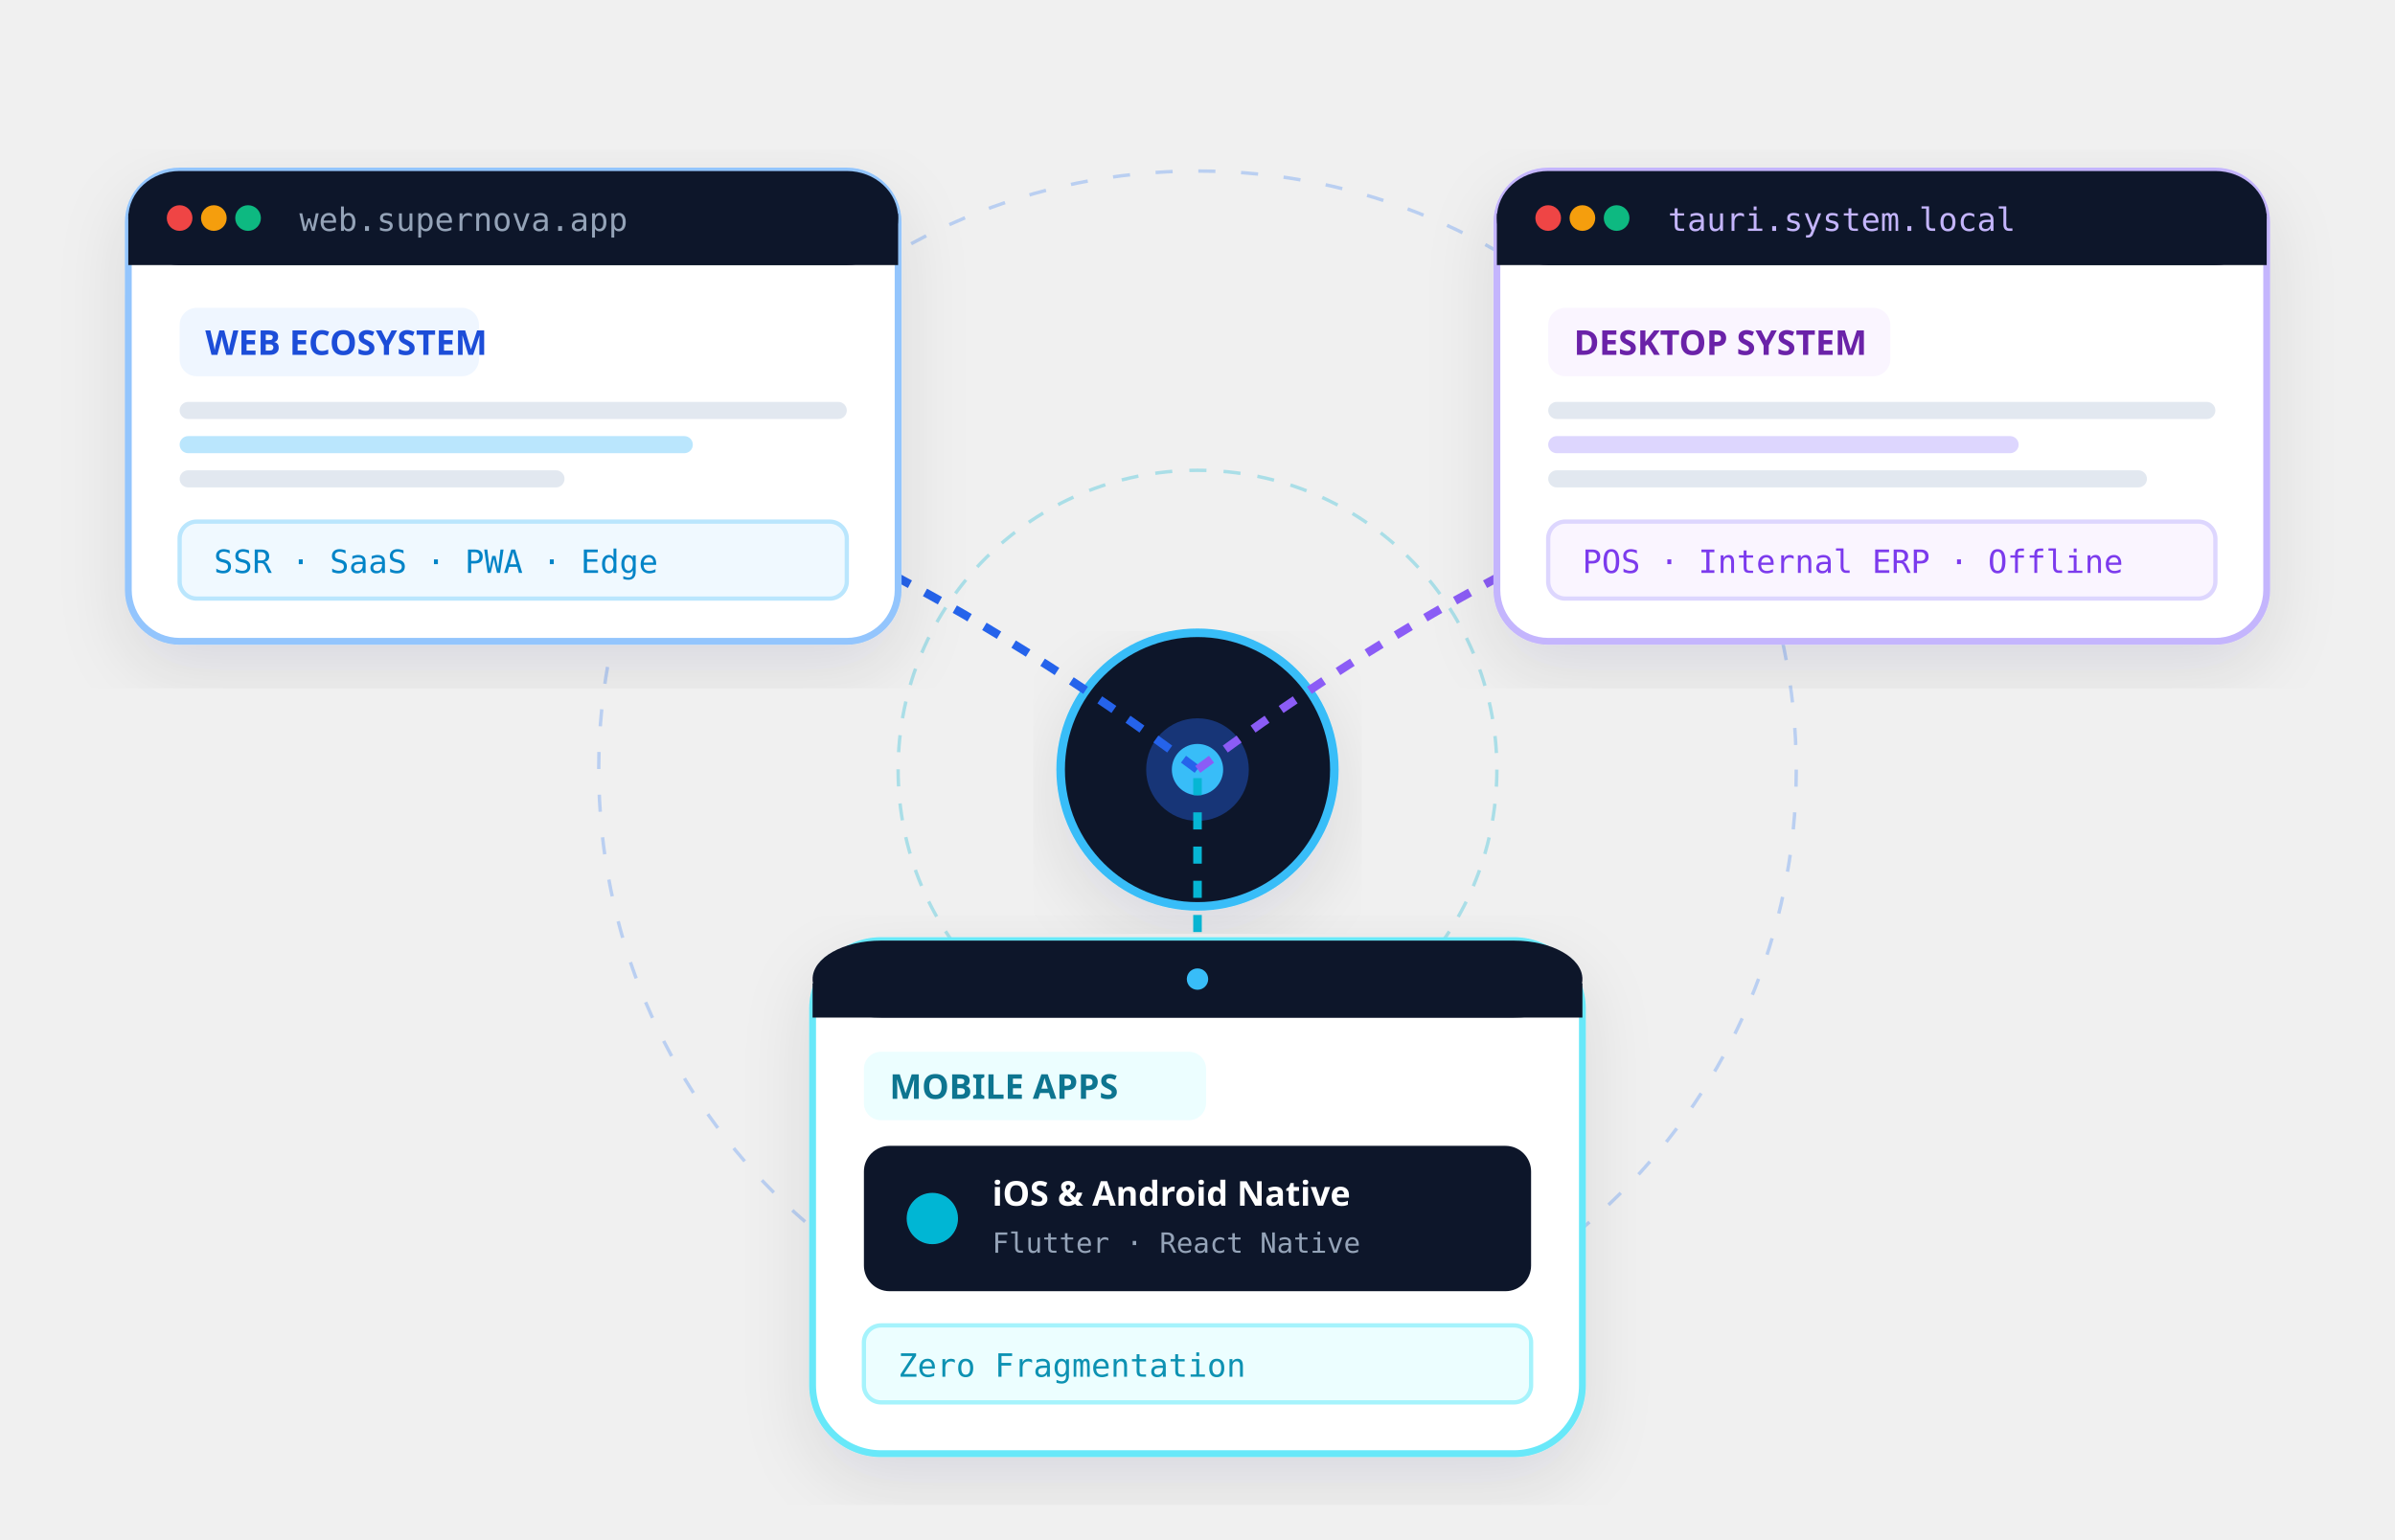
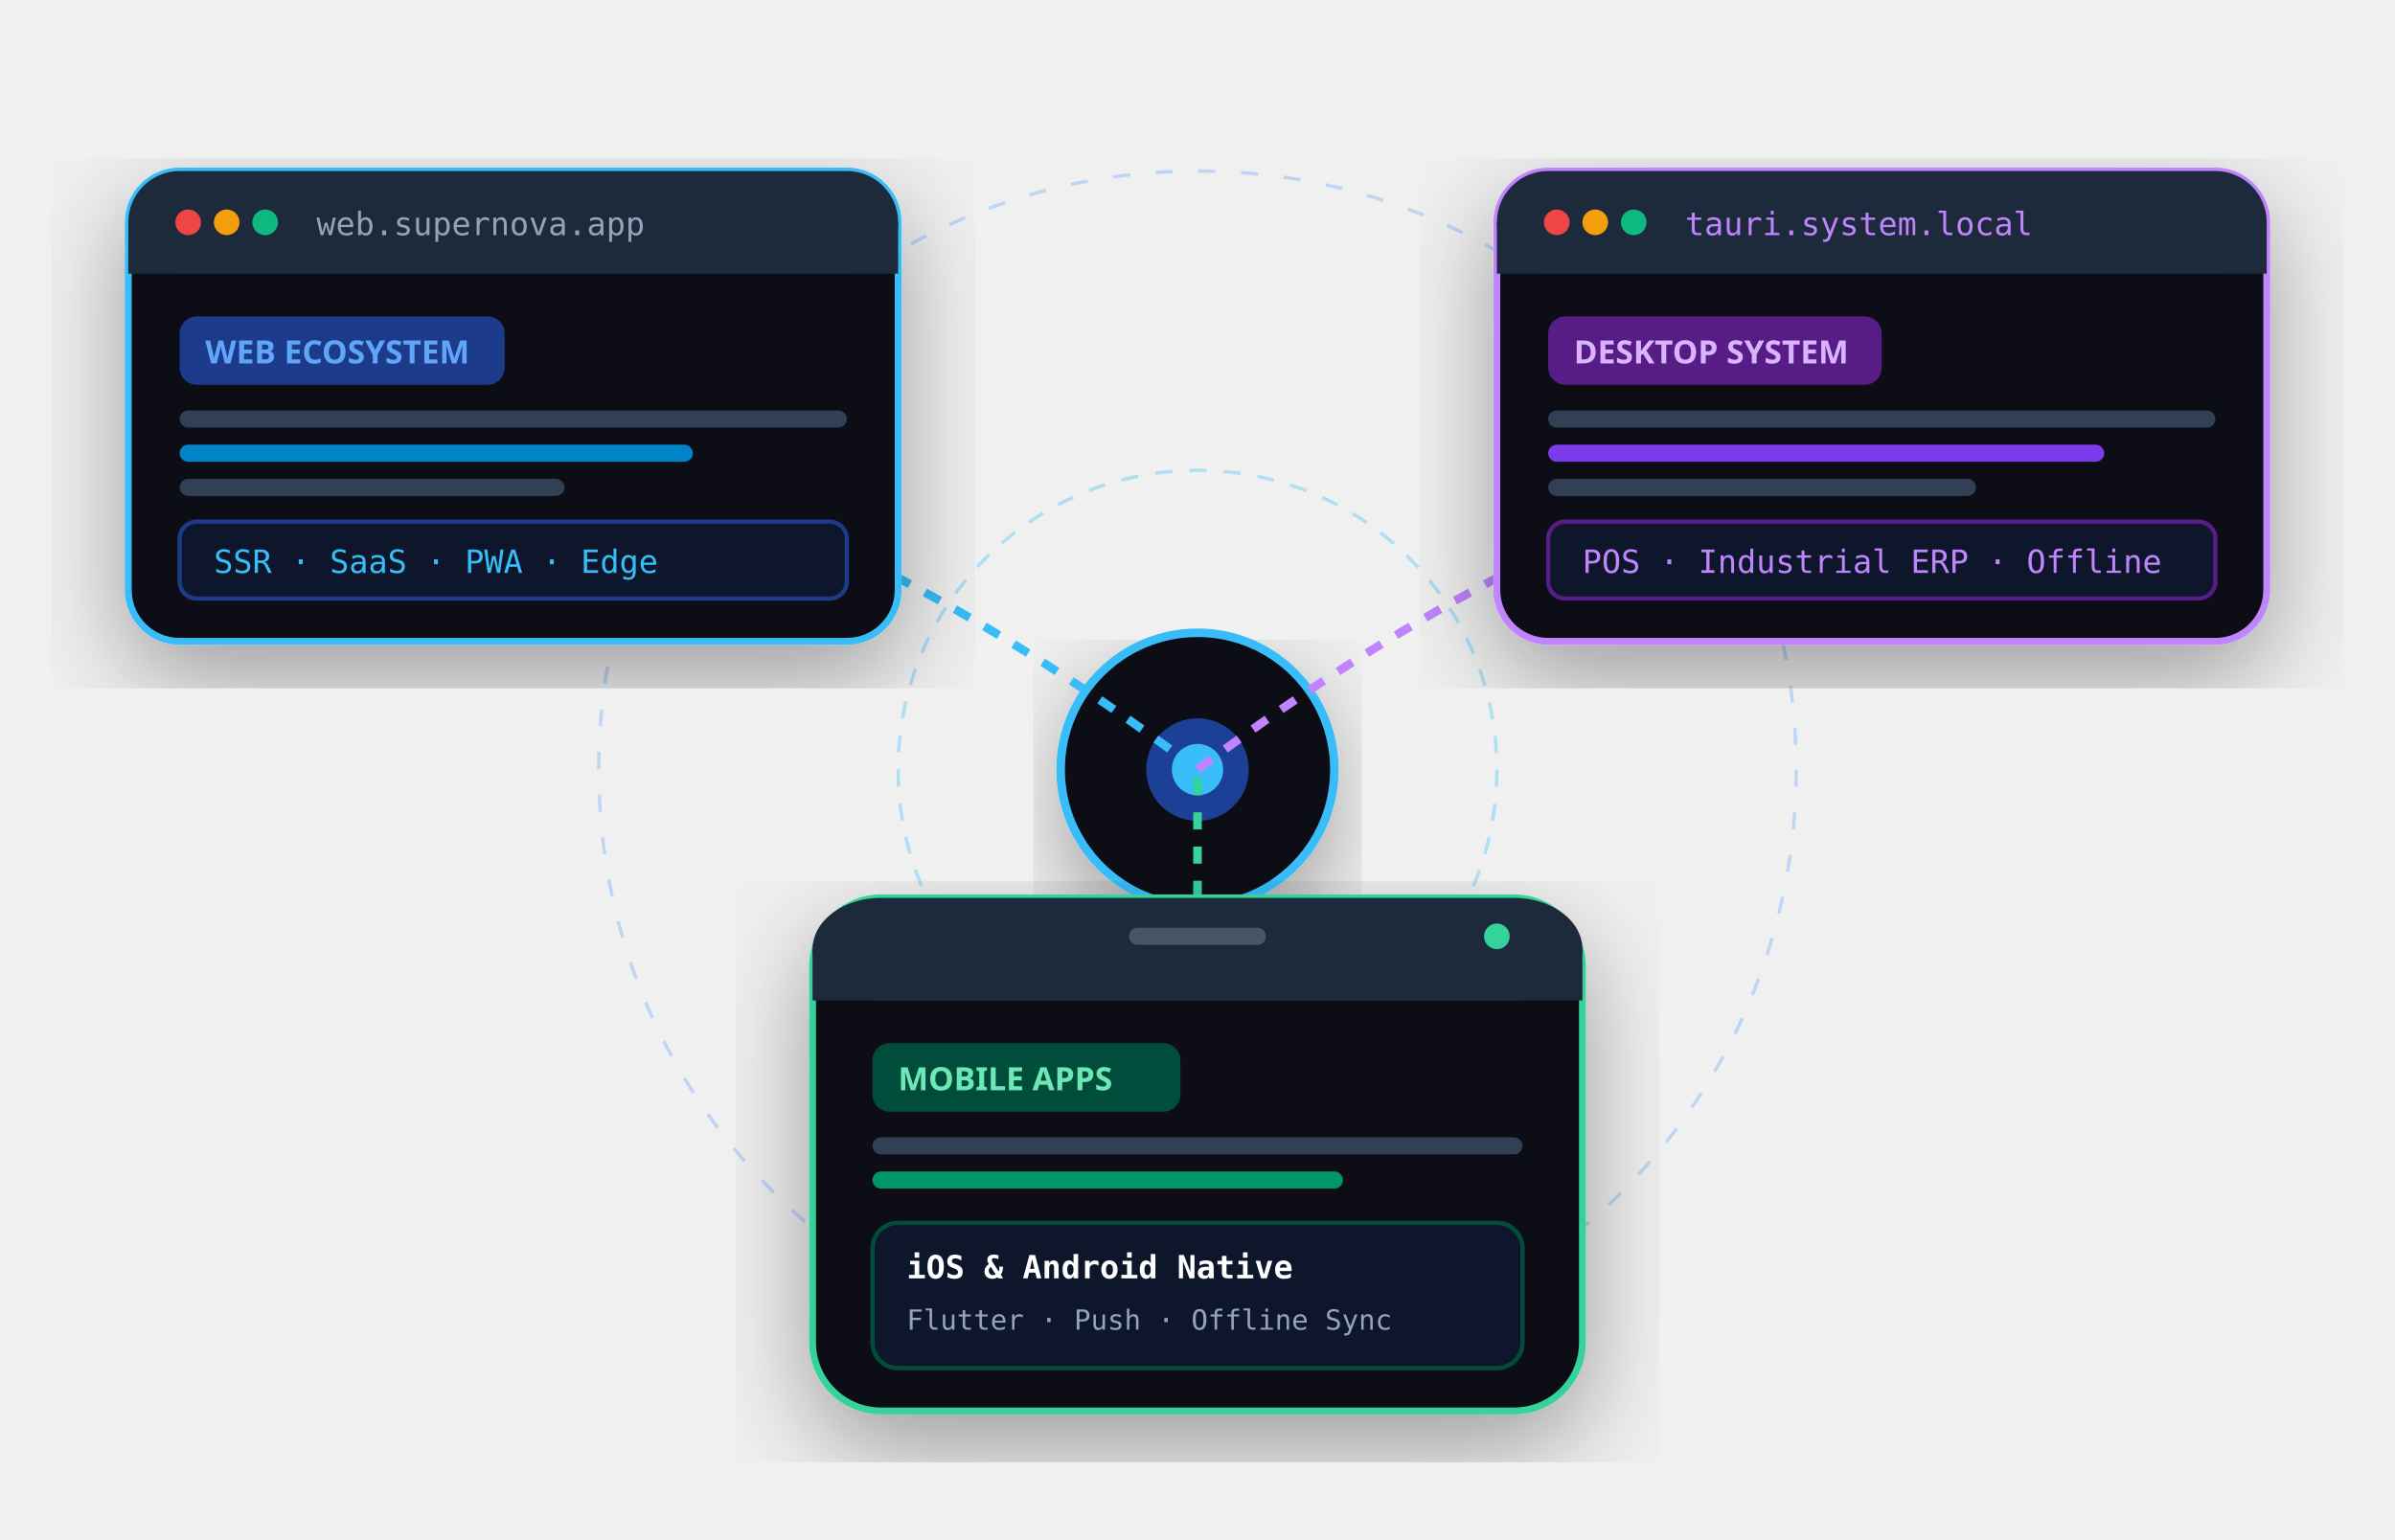
<svg xmlns="http://www.w3.org/2000/svg" viewBox="0 0 560 360" role="img" aria-labelledby="servicesTitle" preserveAspectRatio="xMidYMid meet">
  <defs>
    <linearGradient id="srvPillGrad" x1="0%" y1="0%" x2="100%" y2="100%">
      <stop offset="0%" stop-color="#2563eb" />
      <stop offset="100%" stop-color="#06b6d4" />
    </linearGradient>
    <filter id="srvShadow" x="-10%" y="-10%" width="120%" height="120%">
-       <feDropShadow dx="0" dy="6" stdDeviation="8" flood-color="#0f172a" flood-opacity="0.10" />
+       <feDropShadow dx="0" dy="8" stdDeviation="12" flood-color="#000000" flood-opacity="0.35" />
    </filter>
  </defs>
-   <g opacity="0.3" stroke="#94a3b8" stroke-width="0.8">
-     <circle cx="280" cy="180" r="140" fill="none" stroke="#3b82f6" stroke-dasharray="4 6" />
-     <circle cx="280" cy="180" r="70" fill="none" stroke="#06b6d4" stroke-dasharray="4 4" />
+   <g opacity="0.35" stroke="#60a5fa" stroke-width="0.8">
+     <circle cx="280" cy="180" r="140" fill="none" stroke="#60a5fa" stroke-dasharray="4 6" />
+     <circle cx="280" cy="180" r="70" fill="none" stroke="#38bdf8" stroke-dasharray="4 4" />
  </g>
-   <circle cx="280" cy="180" r="32" fill="#0f172a" stroke="#38bdf8" stroke-width="2" filter="url(#srvShadow)" />
-   <circle cx="280" cy="180" r="12" fill="#2563eb" opacity="0.4" />
+   <circle cx="280" cy="180" r="32" fill="#090d16" stroke="#38bdf8" stroke-width="2" filter="url(#srvShadow)" />
+   <circle cx="280" cy="180" r="12" fill="#2563eb" opacity="0.6" />
  <circle cx="280" cy="180" r="6" fill="#38bdf8" />
-   <path d="M 120 100 Q 200 120 280 180" fill="none" stroke="#2563eb" stroke-width="2" stroke-dasharray="4 4" />
-   <path d="M 440 100 Q 360 120 280 180" fill="none" stroke="#8b5cf6" stroke-width="2" stroke-dasharray="4 4" />
-   <path d="M 280 290 L 280 180" fill="none" stroke="#06b6d4" stroke-width="2" stroke-dasharray="4 4" />
+   <path d="M 120 100 Q 200 120 280 180" fill="none" stroke="#38bdf8" stroke-width="2" stroke-dasharray="4 4" />
+   <path d="M 440 100 Q 360 120 280 180" fill="none" stroke="#c084fc" stroke-width="2" stroke-dasharray="4 4" />
+   <path d="M 280 290 L 280 180" fill="none" stroke="#34d399" stroke-width="2" stroke-dasharray="4 4" />
  <g transform="translate(30, 40)" filter="url(#srvShadow)">
-     <rect width="180" height="110" rx="12" fill="#ffffff" stroke="#93c5fd" stroke-width="1.6" />
-     <rect width="180" height="22" rx="12" fill="#0f172a" />
-     <rect y="10" width="180" height="12" fill="#0f172a" />
-     <circle cx="12" cy="11" r="3" fill="#ef4444" />
-     <circle cx="20" cy="11" r="3" fill="#f59e0b" />
-     <circle cx="28" cy="11" r="3" fill="#10b981" />
-     <text x="40" y="14" font-family="ui-monospace, monospace" font-size="7.5" fill="#94a3b8">web.supernova.app</text>
-     <g transform="translate(12, 32)">
-       <rect width="70" height="16" rx="4" fill="#eff6ff" />
-       <text x="6" y="11" font-family="system-ui, sans-serif" font-size="8" font-weight="bold" fill="#1d4ed8">WEB ECOSYSTEM</text>
-       <rect y="22" width="156" height="4" rx="2" fill="#e2e8f0" />
-       <rect y="30" width="120" height="4" rx="2" fill="#bae6fd" />
-       <rect y="38" width="90" height="4" rx="2" fill="#e2e8f0" />
-       <rect y="50" width="156" height="18" rx="4" fill="#f0f9ff" stroke="#bae6fd" />
-       <text x="8" y="62" font-family="ui-monospace, monospace" font-size="7.5" fill="#0284c7">SSR · SaaS · PWA · Edge</text>
+     <rect width="180" height="110" rx="12" fill="#090d16" stroke="#38bdf8" stroke-width="1.6" />
+     <rect width="180" height="24" rx="12" fill="#1e293b" />
+     <rect y="12" width="180" height="12" fill="#1e293b" />
+     <circle cx="14" cy="12" r="3" fill="#ef4444" />
+     <circle cx="23" cy="12" r="3" fill="#f59e0b" />
+     <circle cx="32" cy="12" r="3" fill="#10b981" />
+     <text x="44" y="15" font-family="ui-monospace, monospace" font-size="7.5" fill="#94a3b8">web.supernova.app</text>
+     <g transform="translate(12, 34)">
+       <rect width="76" height="16" rx="4" fill="#1e3a8a" />
+       <text x="6" y="11" font-family="system-ui, sans-serif" font-size="7.5" font-weight="bold" fill="#60a5fa">WEB ECOSYSTEM</text>
+       <rect y="22" width="156" height="4" rx="2" fill="#334155" />
+       <rect y="30" width="120" height="4" rx="2" fill="#0284c7" />
+       <rect y="38" width="90" height="4" rx="2" fill="#334155" />
+       <rect y="48" width="156" height="18" rx="4" fill="#0f172a" stroke="#1e3a8a" />
+       <text x="8" y="60" font-family="ui-monospace, monospace" font-size="7.5" fill="#38bdf8">SSR · SaaS · PWA · Edge</text>
    </g>
  </g>
  <g transform="translate(350, 40)" filter="url(#srvShadow)">
-     <rect width="180" height="110" rx="12" fill="#ffffff" stroke="#c4b5fd" stroke-width="1.6" />
-     <rect width="180" height="22" rx="12" fill="#0f172a" />
-     <rect y="10" width="180" height="12" fill="#0f172a" />
-     <circle cx="12" cy="11" r="3" fill="#ef4444" />
-     <circle cx="20" cy="11" r="3" fill="#f59e0b" />
-     <circle cx="28" cy="11" r="3" fill="#10b981" />
-     <text x="40" y="14" font-family="ui-monospace, monospace" font-size="7.5" fill="#c4b5fd">tauri.system.local</text>
-     <g transform="translate(12, 32)">
-       <rect width="80" height="16" rx="4" fill="#faf5ff" />
-       <text x="6" y="11" font-family="system-ui, sans-serif" font-size="8" font-weight="bold" fill="#6b21a8">DESKTOP SYSTEM</text>
-       <rect y="22" width="156" height="4" rx="2" fill="#e2e8f0" />
-       <rect y="30" width="110" height="4" rx="2" fill="#ddd6fe" />
-       <rect y="38" width="140" height="4" rx="2" fill="#e2e8f0" />
-       <rect y="50" width="156" height="18" rx="4" fill="#faf5ff" stroke="#ddd6fe" />
-       <text x="8" y="62" font-family="ui-monospace, monospace" font-size="7.5" fill="#7c3aed">POS · Internal ERP · Offline</text>
+     <rect width="180" height="110" rx="12" fill="#090d16" stroke="#c084fc" stroke-width="1.6" />
+     <rect width="180" height="24" rx="12" fill="#1e293b" />
+     <rect y="12" width="180" height="12" fill="#1e293b" />
+     <circle cx="14" cy="12" r="3" fill="#ef4444" />
+     <circle cx="23" cy="12" r="3" fill="#f59e0b" />
+     <circle cx="32" cy="12" r="3" fill="#10b981" />
+     <text x="44" y="15" font-family="ui-monospace, monospace" font-size="7.5" fill="#c084fc">tauri.system.local</text>
+     <g transform="translate(12, 34)">
+       <rect width="78" height="16" rx="4" fill="#581c87" />
+       <text x="6" y="11" font-family="system-ui, sans-serif" font-size="7.5" font-weight="bold" fill="#d8b4fe">DESKTOP SYSTEM</text>
+       <rect y="22" width="156" height="4" rx="2" fill="#334155" />
+       <rect y="30" width="130" height="4" rx="2" fill="#7c3aed" />
+       <rect y="38" width="100" height="4" rx="2" fill="#334155" />
+       <rect y="48" width="156" height="18" rx="4" fill="#0f172a" stroke="#581c87" />
+       <text x="8" y="60" font-family="ui-monospace, monospace" font-size="7.5" fill="#c084fc">POS · Industrial ERP · Offline</text>
    </g>
  </g>
-   <g transform="translate(190, 220)" filter="url(#srvShadow)">
-     <rect width="180" height="120" rx="16" fill="#ffffff" stroke="#67e8f9" stroke-width="1.6" />
-     <rect x="0" y="0" width="180" height="18" rx="16" fill="#0f172a" />
-     <rect x="0" y="10" width="180" height="8" fill="#0f172a" />
-     <circle cx="90" cy="9" r="2.5" fill="#38bdf8" />
-     <g transform="translate(12, 26)">
-       <rect width="80" height="16" rx="4" fill="#ecfeff" />
-       <text x="6" y="11" font-family="system-ui, sans-serif" font-size="8" font-weight="bold" fill="#0e7490">MOBILE APPS</text>
-       <rect y="22" width="156" height="34" rx="6" fill="#0f172a" />
-       <circle cx="16" cy="39" r="6" fill="#06b6d4" />
-       <text x="30" y="36" font-family="system-ui, sans-serif" font-size="8" font-weight="bold" fill="#ffffff">iOS &amp; Android Native</text>
-       <text x="30" y="47" font-family="ui-monospace, monospace" font-size="6.5" fill="#94a3b8">Flutter · React Native</text>
-       <rect y="64" width="156" height="18" rx="4" fill="#ecfeff" stroke="#a5f3fc" />
-       <text x="8" y="76" font-family="ui-monospace, monospace" font-size="7.5" fill="#0891b2">Zero Fragmentation</text>
+   <g transform="translate(190, 210)" filter="url(#srvShadow)">
+     <rect width="180" height="120" rx="16" fill="#090d16" stroke="#34d399" stroke-width="1.6" />
+     <rect width="180" height="24" rx="16" fill="#1e293b" />
+     <rect y="12" width="180" height="12" fill="#1e293b" />
+     <rect x="74" y="7" width="32" height="4" rx="2" fill="#475569" />
+     <circle cx="160" cy="9" r="3" fill="#34d399" />
+     <g transform="translate(14, 34)">
+       <rect width="72" height="16" rx="4" fill="#064e3b" />
+       <text x="6" y="11" font-family="system-ui, sans-serif" font-size="7.5" font-weight="bold" fill="#6ee7b7">MOBILE APPS</text>
+       <rect y="22" width="152" height="4" rx="2" fill="#334155" />
+       <rect y="30" width="110" height="4" rx="2" fill="#059669" />
+       <rect y="42" width="152" height="34" rx="6" fill="#0f172a" stroke="#064e3b" />
+       <text x="8" y="55" font-family="ui-monospace, monospace" font-size="7.5" font-weight="bold" fill="#ffffff">iOS &amp; Android Native</text>
+       <text x="8" y="67" font-family="ui-monospace, monospace" font-size="6.5" fill="#94a3b8">Flutter · Push · Offline Sync</text>
    </g>
  </g>
</svg>
